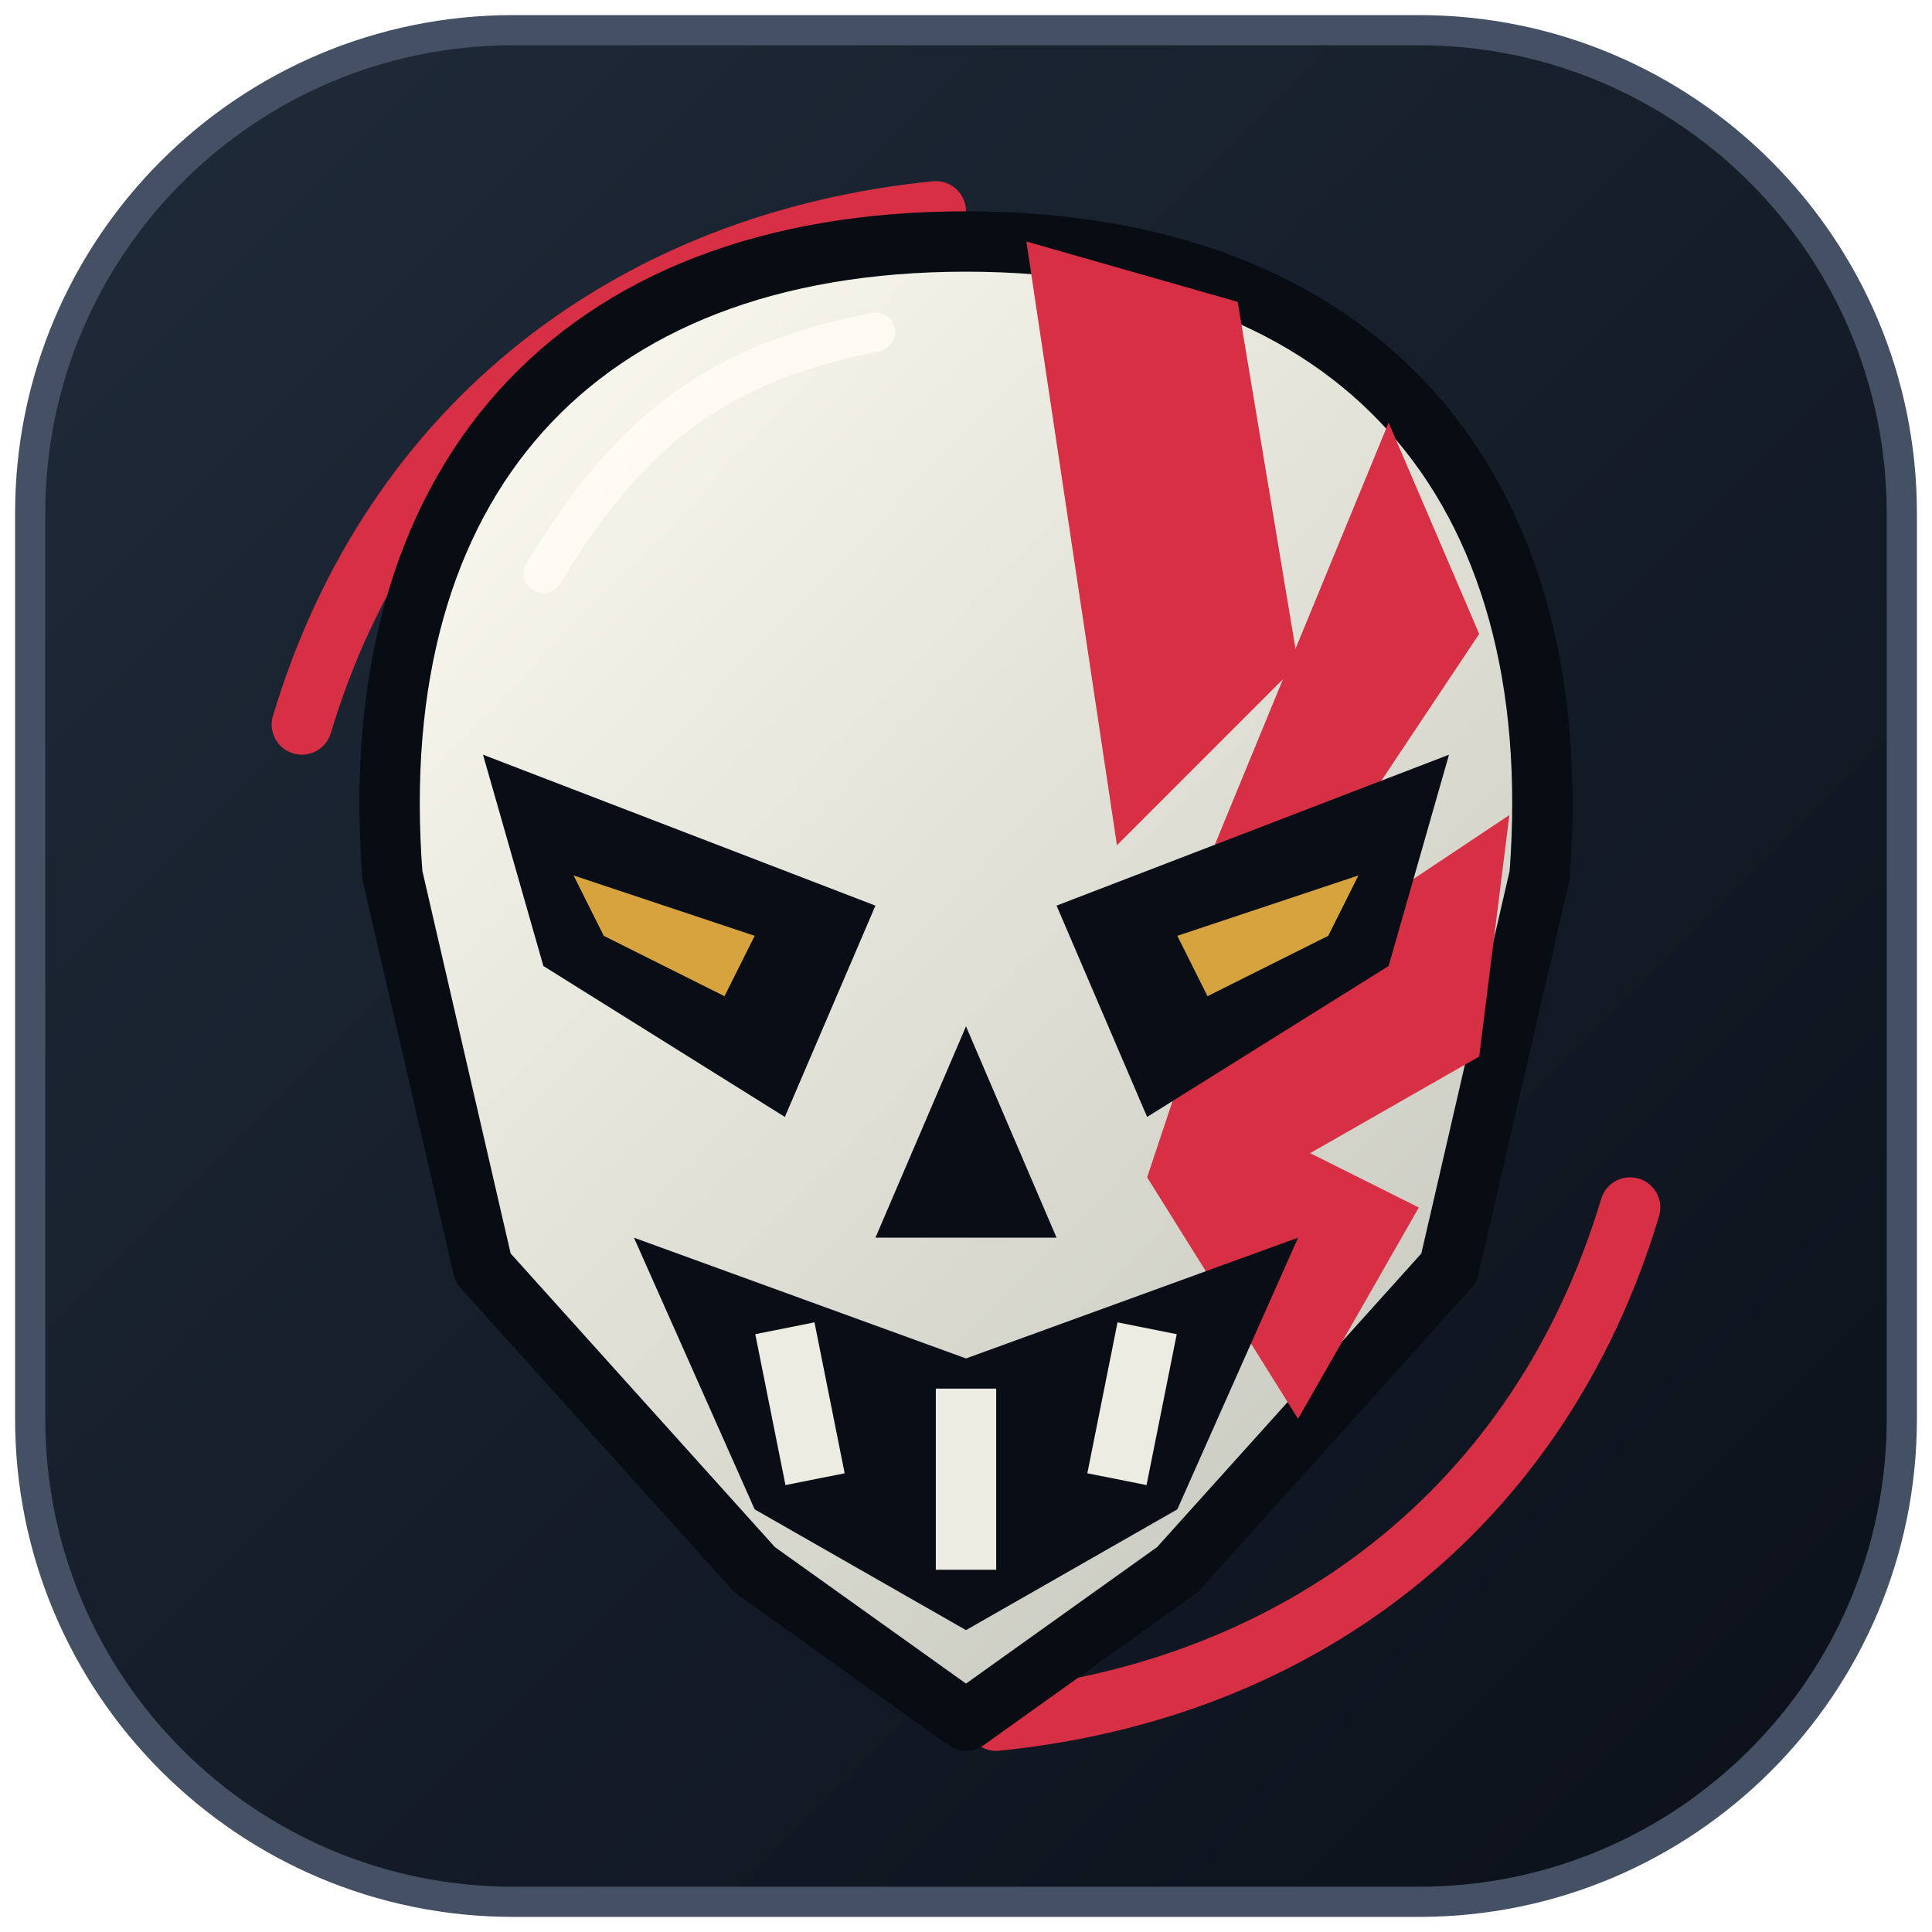
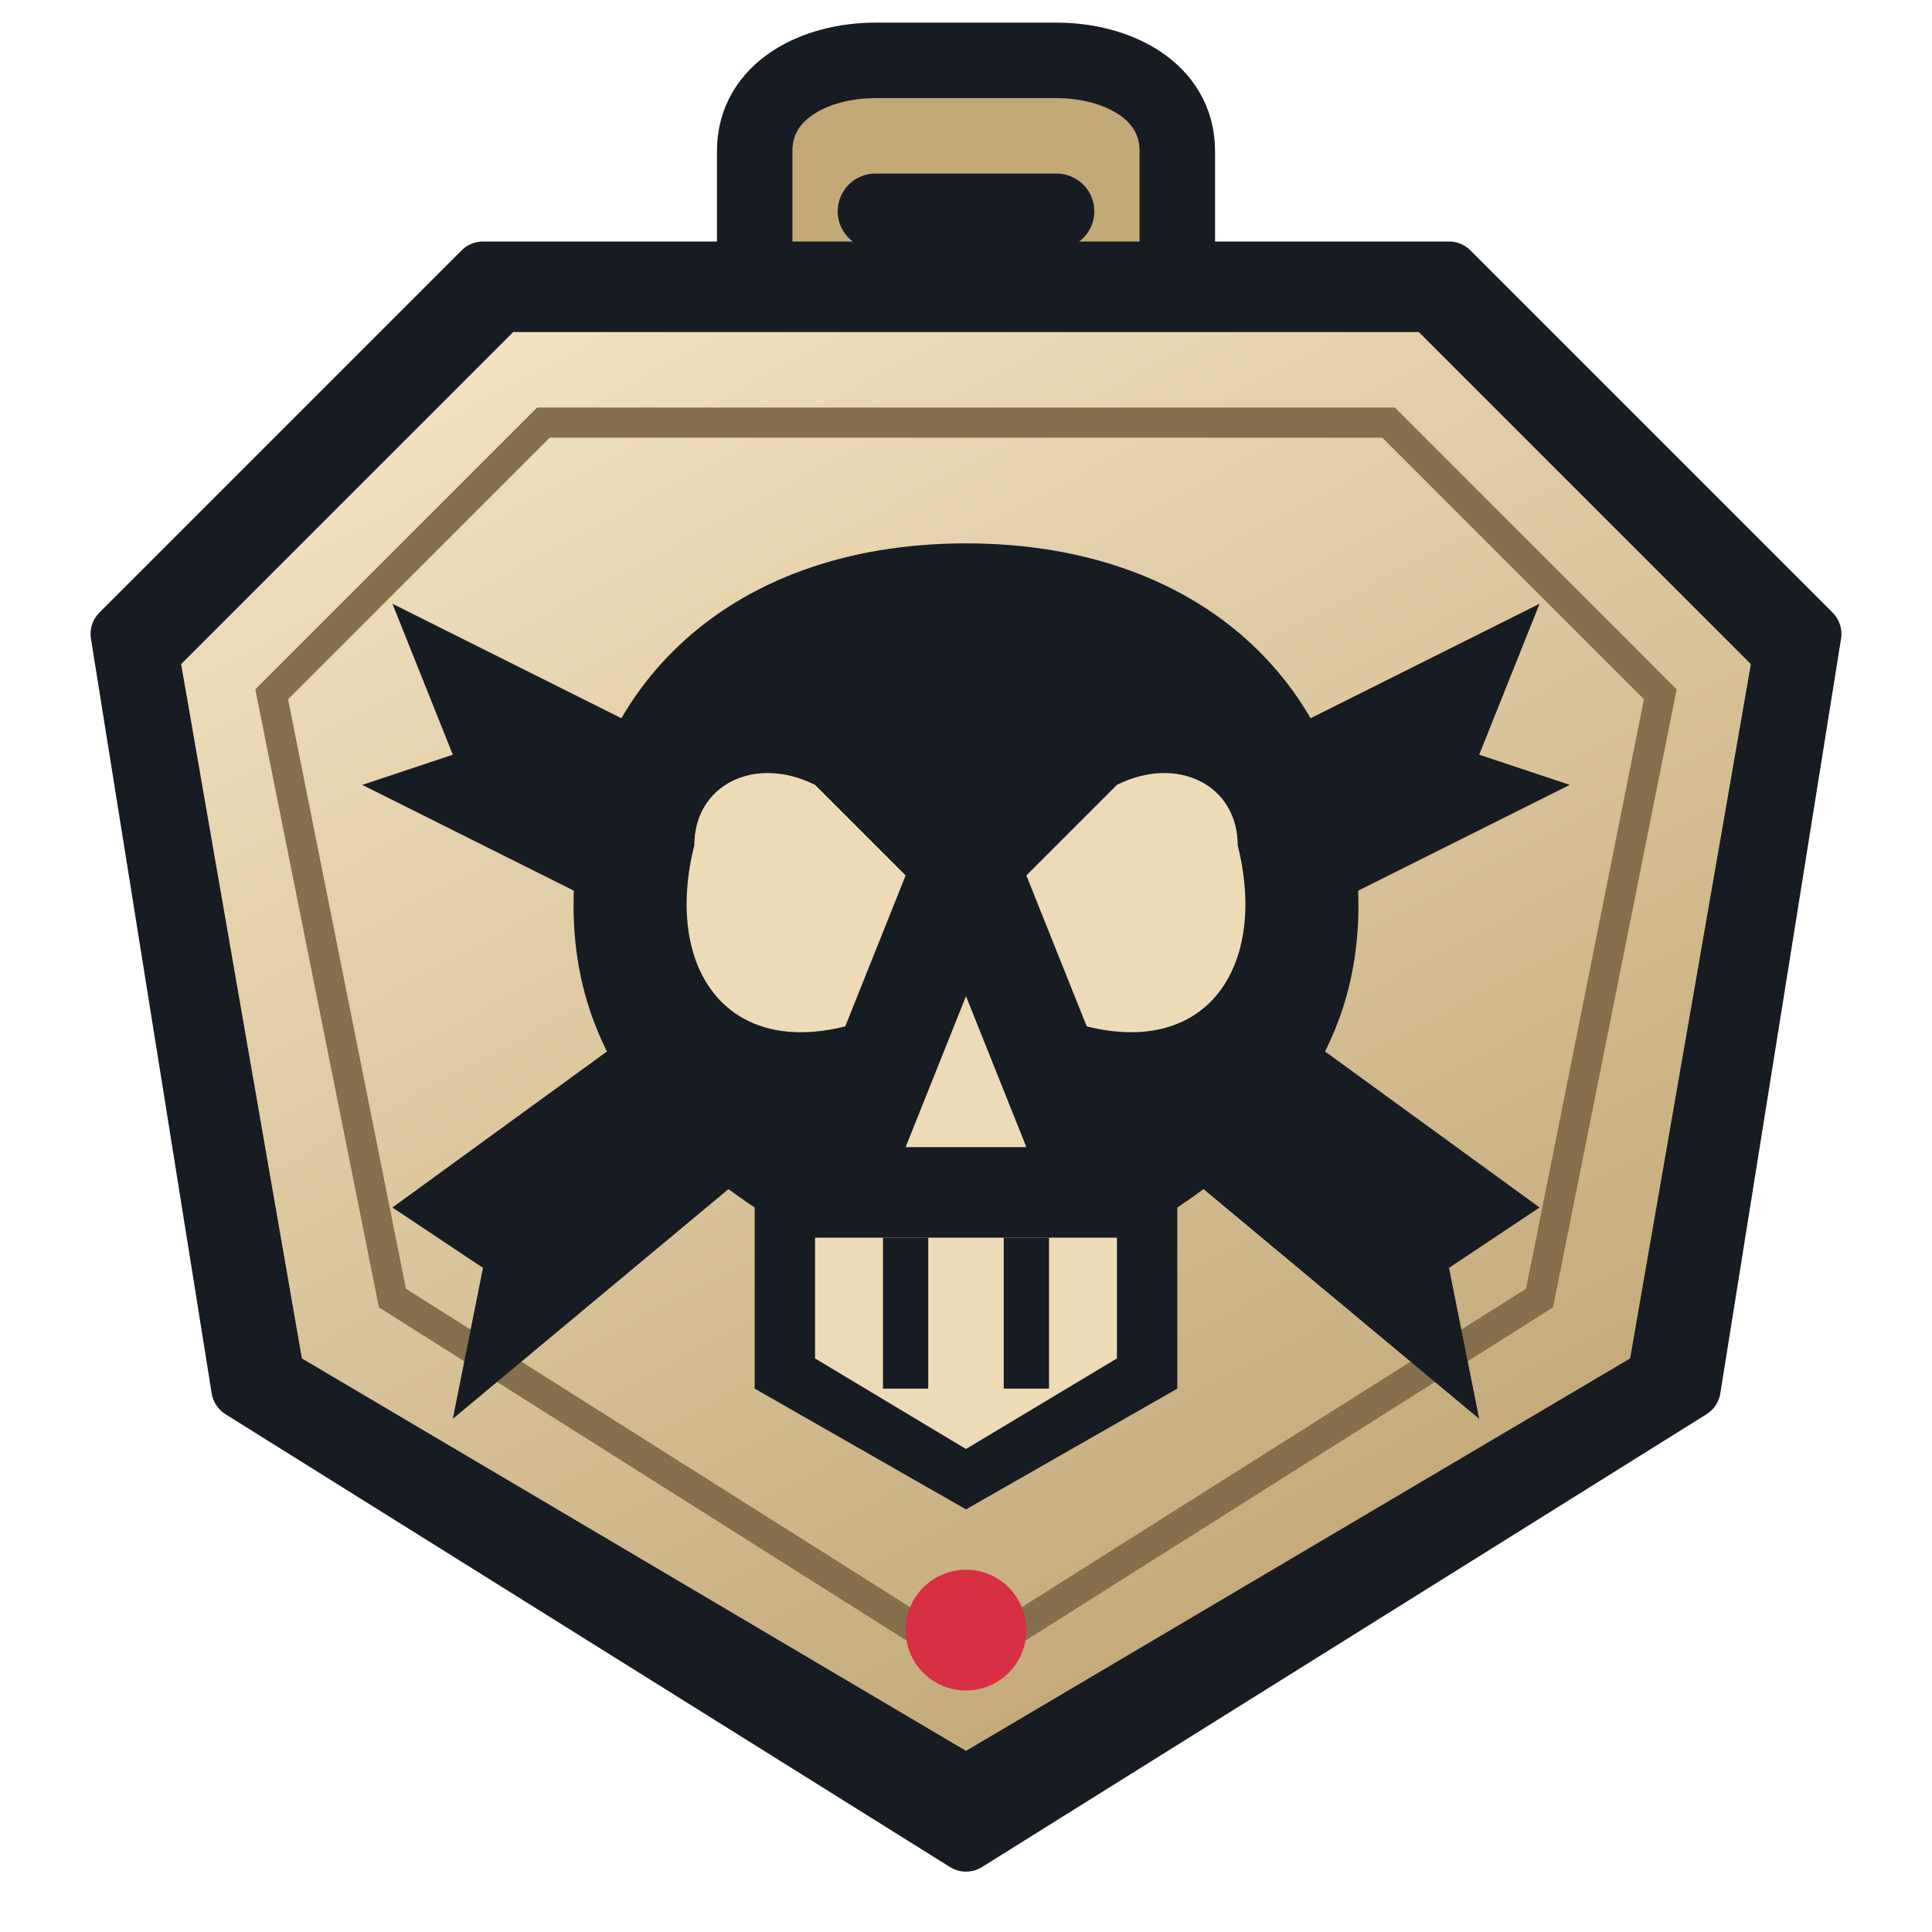
<svg xmlns="http://www.w3.org/2000/svg" width="64" height="64" viewBox="0 0 64 64">
  <defs>
-     <linearGradient id="ink" x1="0" y1="0" x2="1" y2="1">
-       <stop stop-color="#202b3a" />
-       <stop offset="1" stop-color="#0b1019" />
-     </linearGradient>
-     <linearGradient id="bone" x1="0" y1="0" x2="0.8" y2="1">
-       <stop stop-color="#fffdf4" />
-       <stop offset="1" stop-color="#c6c7be" />
+     <linearGradient id="ivory" x1="0" y1="0" x2="0.6" y2="1">
+       <stop stop-color="#f6e7c7" />
+       <stop offset="1" stop-color="#c3a878" />
    </linearGradient>
  </defs>
-   <rect x="1" y="1" width="62" height="62" rx="16" fill="url(#ink)" stroke="#445063" stroke-width="1" />
-   <path d="M10 24C13 14 21 8 31 7M54 40C51 50 43 56 33 57" fill="none" stroke="#d72f43" stroke-width="2" stroke-linecap="round" />
-   <path d="M32 8C19 8 12 16 13 29l3 13 9 10 7 5 7-5 9-10 3-13C52 16 45 8 32 8Z" fill="url(#bone)" stroke="#080d14" stroke-width="2" stroke-linejoin="round" />
-   <g fill="#d72f43">
-     <path d="m34 8 7 2 2 12-6 6Z" />
-     <path d="m46 14 3 7-6 9-4 1Z" />
-     <path d="m50 27-1 8-7 4-4-4Z" />
-     <path d="m47 40-4 7-5-8 1-3Z" />
+   <path d="M25 11V5c0-2 2-3 4-3h6c2 0 4 1 4 3v6" fill="#c3a878" stroke="#171b22" stroke-width="2.5" />
+   <path d="M29 7h6" fill="none" stroke="#171b22" stroke-width="2.5" stroke-linecap="round" />
+   <path d="m16 9 32 0 12 12-4 25-24 15L8 46 4 21Z" fill="#171b22" stroke="#171b22" stroke-width="2" stroke-linejoin="round" />
+   <path d="m17 11 30 0 11 11-4 23-22 13L10 45 6 22Z" fill="url(#ivory)" />
+   <path d="m18 14 28 0 9 9-4 20-19 12-19-12-4-20Z" fill="none" stroke="#866f4d" stroke-width="1" />
+   <g fill="#171b22">
+     <path d="m13 20 12 6-3 5-10-5 3-1Z m38 0-12 6 3 5 10-5-3-1Z" />
+     <path d="m13 40 11-8 3 5-12 10 1-5Z m38 0-11-8-3 5 12 10-1-5Z" />
+     <path d="M32 18c-8 0-13 5-13 12 0 5 3 8 6 10v6l7 4 7-4v-6c3-2 6-5 6-10 0-7-5-12-13-12Z" />
  </g>
-   <path d="m16 25 13 5-3 7-8-5Z m32 0-13 5 3 7 8-5Z" fill="#090e16" />
-   <path d="m19 29 6 2-1 2-4-2Z m26 0-6 2 1 2 4-2Z" fill="#d7a33e" />
-   <path d="m32 34-3 7h6Z" fill="#090e16" />
-   <path d="m21 41 11 4 11-4-4 9-7 4-7-4Z" fill="#090e16" />
-   <path d="m26 44 1 5m5-3v6m6-8-1 5" fill="none" stroke="#edece2" stroke-width="2" />
-   <path d="M18 19c3-5 6-7 11-8" fill="none" stroke="#fffdf6" stroke-width="1.3" stroke-linecap="round" opacity=".8" />
+   <path d="M23 28c0-2 2-3 4-2l3 3-2 5c-4 1-6-2-5-6Z m18 0c0-2-2-3-4-2l-3 3 2 5c4 1 6-2 5-6Z" fill="#eddbb8" />
+   <path d="m32 33-2 5h4Z" fill="#eddbb8" />
+   <path d="M27 41h10v4l-5 3-5-3Z" fill="#eddbb8" />
+   <path d="M30 41v5m4-5v5" fill="none" stroke="#171b22" stroke-width="1.5" />
+   <circle cx="32" cy="54" r="2" fill="#d72f43" />
</svg>
